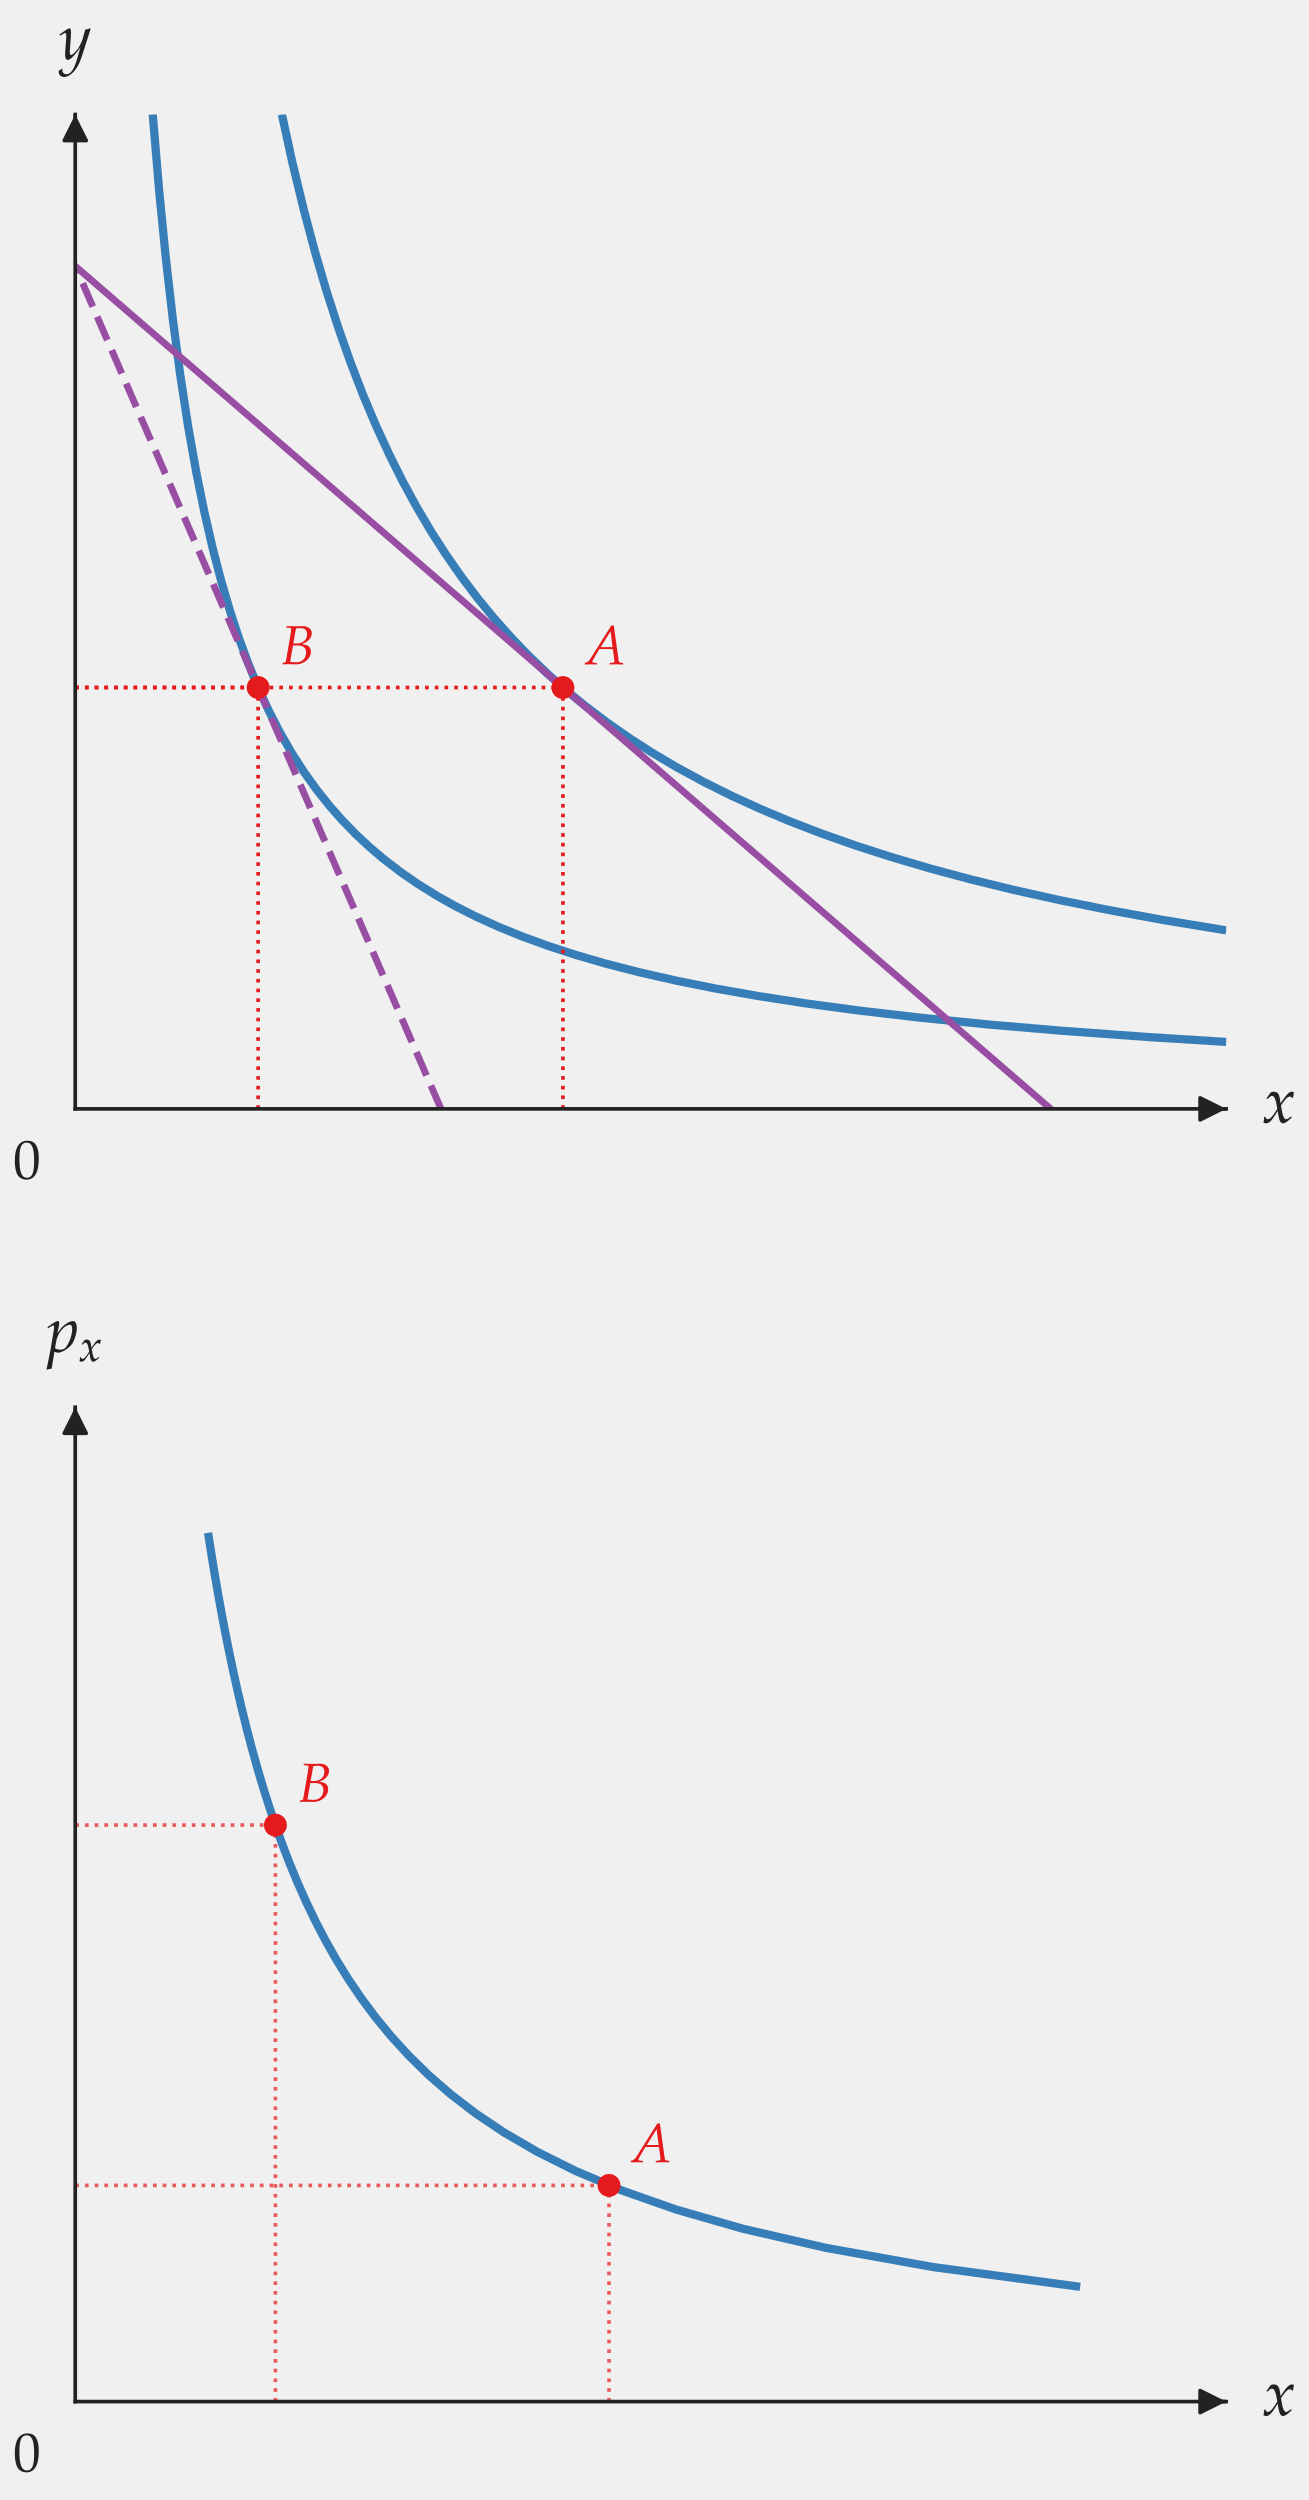
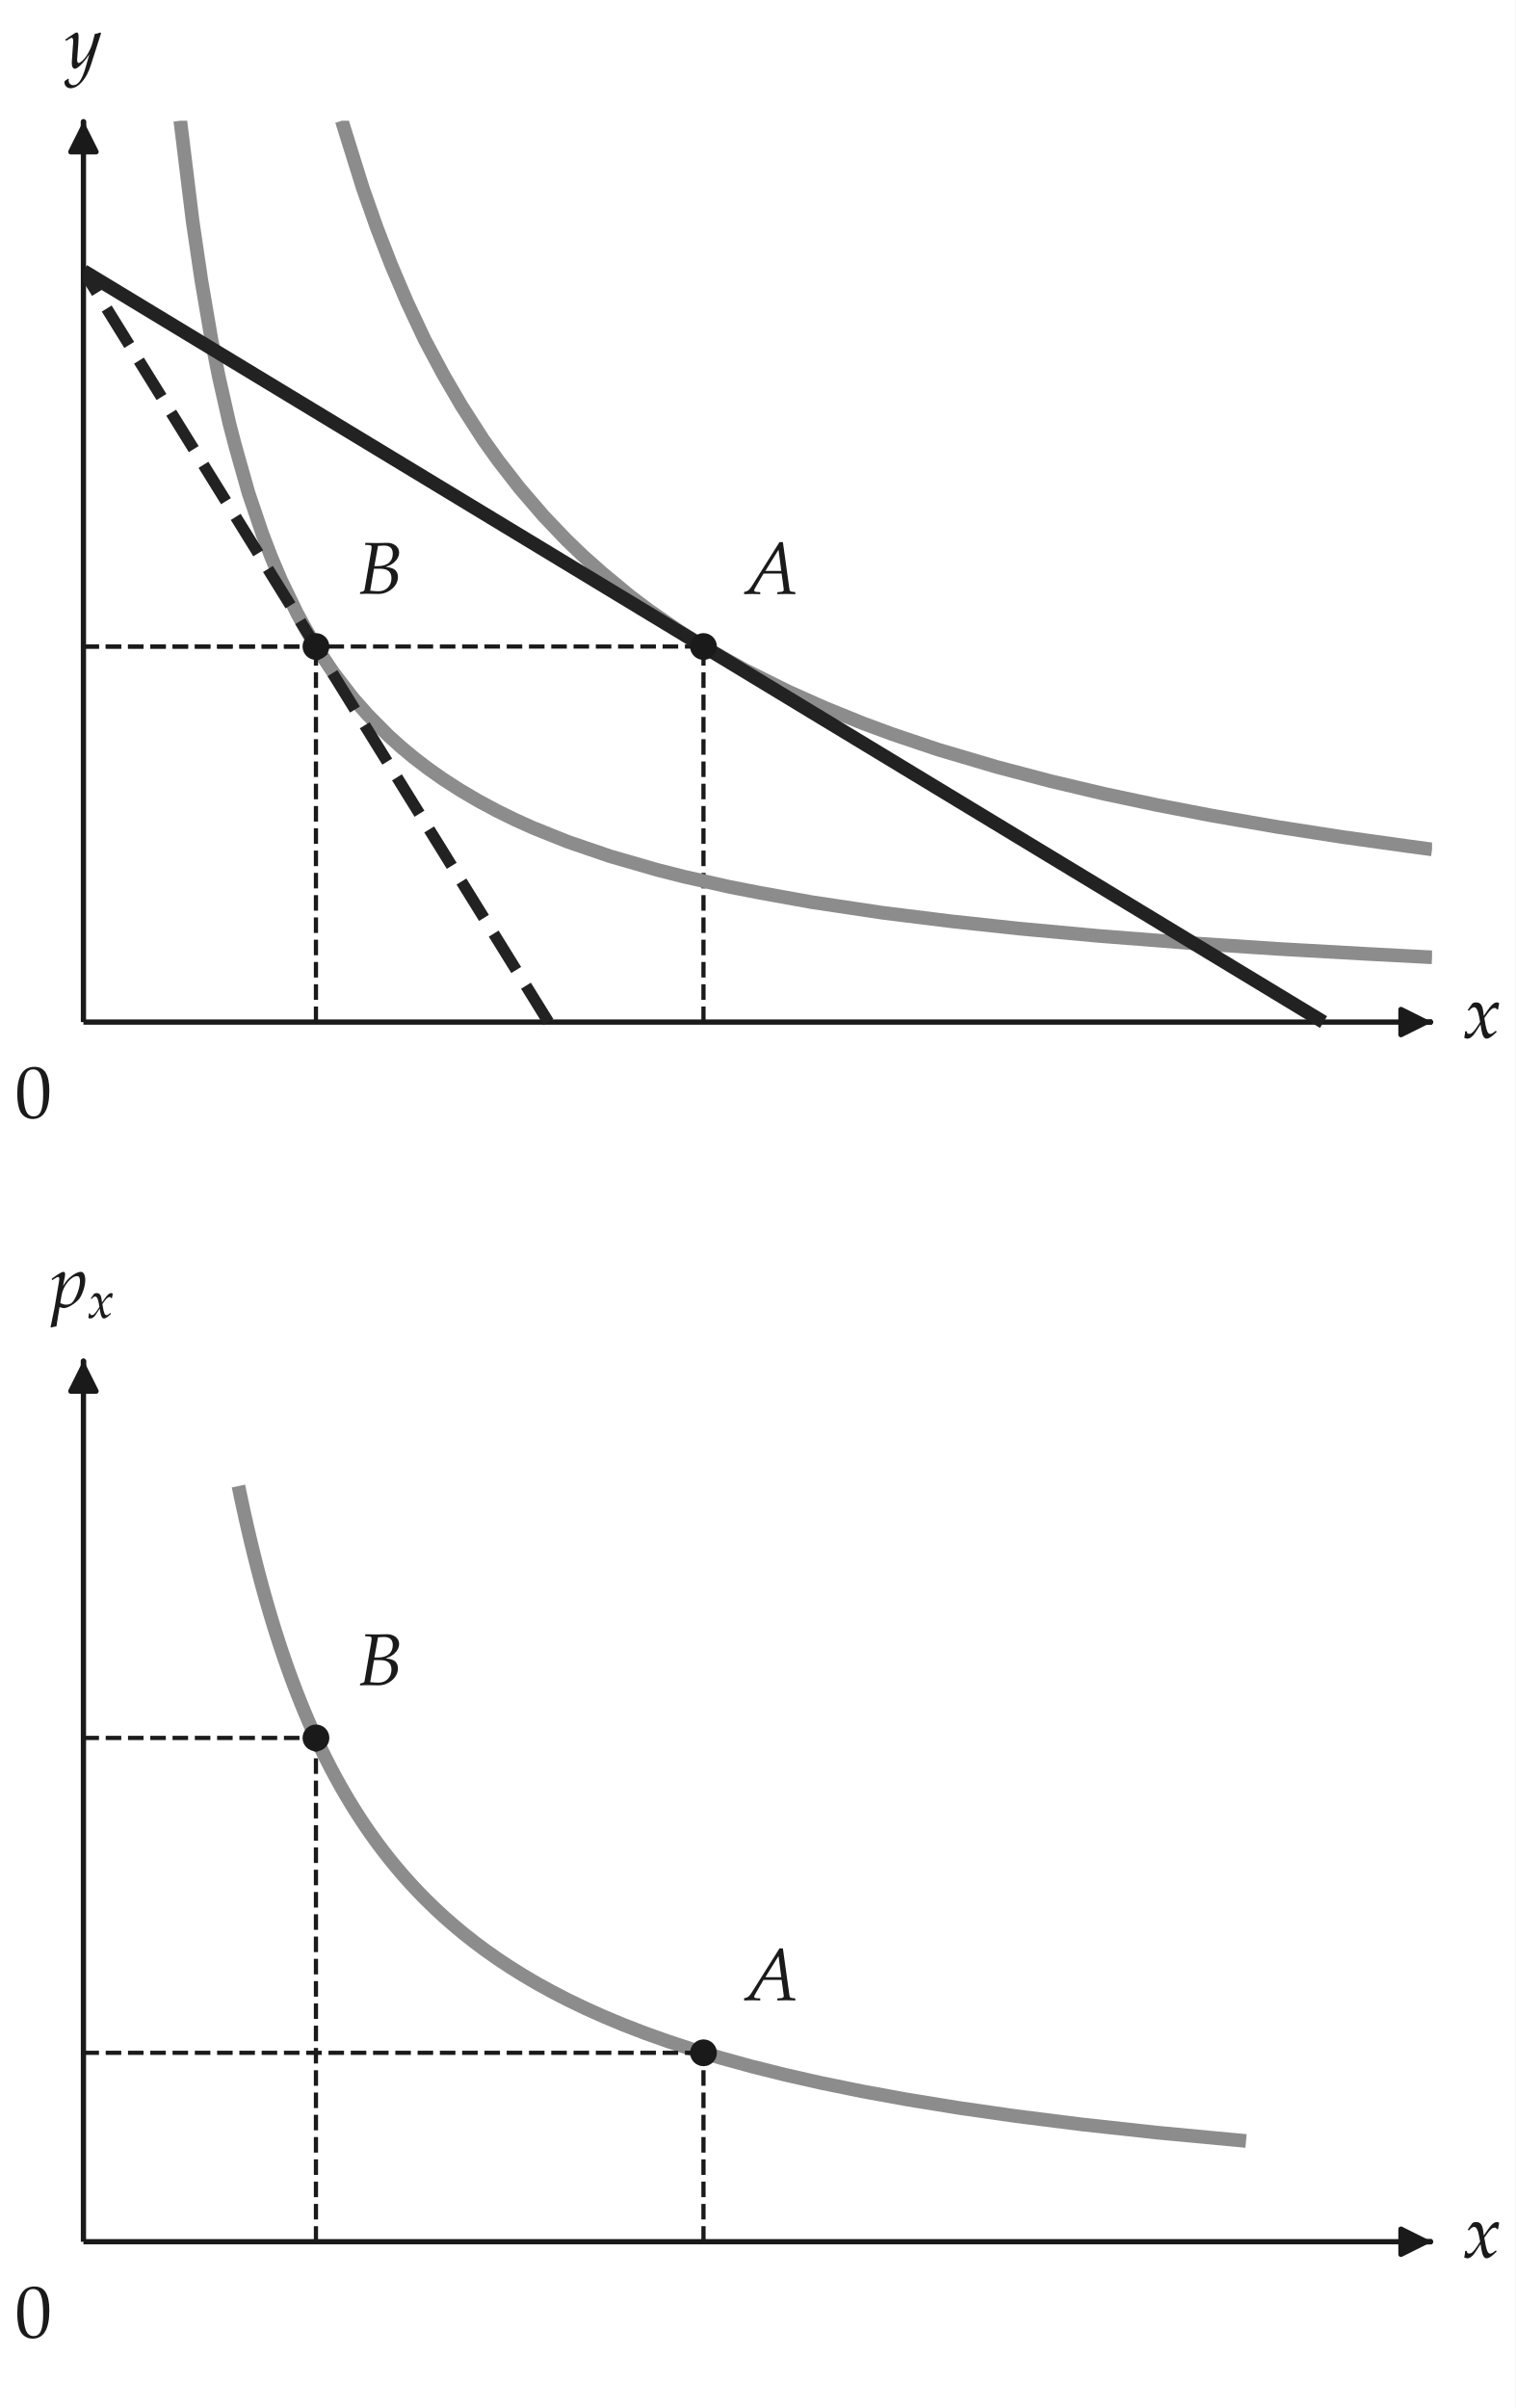
- <svg xmlns="http://www.w3.org/2000/svg" xmlns:xlink="http://www.w3.org/1999/xlink" width="285.393pt" height="545.41pt" viewBox="0 0 285.393 545.41" version="1.1">
+ <svg xmlns="http://www.w3.org/2000/svg" xmlns:xlink="http://www.w3.org/1999/xlink" width="288.44pt" height="458.29pt" viewBox="0 0 288.44 458.29" version="1.1">
  <defs>
    <style type="text/css">*{stroke-linejoin: round; stroke-linecap: butt}</style>
  </defs>
  <g id="figure_1">
    <g id="patch_1">
-       <path d="M 0 545.41  L 285.393 545.41  L 285.393 0  L 0 0  L 0 545.41  z " style="fill: none; opacity: 0" />
+       <path d="M 0 458.29  L 288.44 458.29  L 288.44 0  L 0 0  z " style="fill: #ffffff" />
    </g>
    <g id="axes_1">
+       <g id="axes.x">
+         <path d="M 15.88 194.521  L 272.56 194.521  " style="fill: none; stroke: #1a1a1a; stroke-linejoin: miter" />
+       </g>
      <g id="patch_2">
-         <path d="M 16.413 241.917  L 267.513 241.917  L 267.513 24.978  L 16.413 24.978  L 16.413 241.917  z " style="fill: none; opacity: 0" />
+         <path d="M 272.303 194.521  Q 272.432 194.521 271.442 194.521  " style="fill: none; stroke: #1a1a1a; stroke-linecap: round" />
+         <path d="M 266.642 192.121  L 271.442 194.521  L 266.642 196.921  z " style="fill: #1a1a1a; stroke: #1a1a1a; stroke-linecap: round" />
+       </g>
+       <g id="axes.y">
+         <path d="M 15.88 194.521  L 15.88 22.978  " style="fill: none; stroke: #1a1a1a; stroke-linejoin: miter" />
      </g>
      <g id="patch_3">
-         <path d="M 267.262 241.917  Q 267.387 241.917 266.619 241.917  " style="fill: none; stroke: #222222; stroke-width: 0.8; stroke-linecap: round" />
-         <path d="M 261.819 239.517  L 266.619 241.917  L 261.819 244.317  z " style="fill: #222222; stroke: #222222; stroke-width: 0.8; stroke-linecap: round" />
+         <path d="M 15.88 23.15  Q 15.88 23.064 15.88 24.096  " style="fill: none; stroke: #1a1a1a; stroke-linecap: round" />
+         <path d="M 13.48 28.896  L 15.88 24.096  L 18.28 28.896  z " style="fill: #1a1a1a; stroke: #1a1a1a; stroke-linecap: round" />
      </g>
-       <g id="patch_4">
-         <path d="M 16.413 25.195  Q 16.413 25.086 16.413 25.872  " style="fill: none; stroke: #222222; stroke-width: 0.8; stroke-linecap: round" />
-         <path d="M 14.013 30.672  L 16.413 25.872  L 18.813 30.672  z " style="fill: #222222; stroke: #222222; stroke-width: 0.8; stroke-linecap: round" />
-       </g>
-       <g id="matplotlib.axis_1">
-         <g id="xtick_1">
-           <g id="line2d_1" />
-         </g>
-         <g id="xtick_2">
-           <g id="line2d_2" />
-         </g>
-         <g id="xtick_3">
-           <g id="line2d_3" />
-         </g>
-         <g id="xtick_4">
-           <g id="line2d_4" />
-         </g>
-         <g id="xtick_5">
-           <g id="line2d_5" />
-         </g>
-         <g id="xtick_6">
-           <g id="line2d_6" />
-         </g>
-         <g id="xtick_7">
-           <g id="line2d_7" />
-         </g>
-       </g>
-       <g id="matplotlib.axis_2">
-         <g id="ytick_1">
-           <g id="line2d_8" />
-         </g>
-         <g id="ytick_2">
-           <g id="line2d_9" />
-         </g>
-         <g id="ytick_3">
-           <g id="line2d_10" />
-         </g>
-         <g id="ytick_4">
-           <g id="line2d_11" />
-         </g>
-         <g id="ytick_5">
-           <g id="line2d_12" />
-         </g>
-       </g>
-       <g id="QuadContourSet_1">
-         <path d="M 33.321 24.978  L 34.737 41.762  L 36.124 55.838  L 37.737 69.914  L 39.324 81.825  L 41.049 93.044  L 42.804 102.94  L 44.559 111.603  L 46.429 119.724  L 48.264 126.762  L 50.168 133.259  L 52.125 139.214  L 54.223 144.914  L 56.334 150.042  L 58.614 155.008  L 61.124 159.885  L 63.633 164.245  L 66.336 168.45  L 69.051 172.24  L 71.788 175.683  L 74.464 178.737  L 77.611 181.985  L 80.571 184.75  L 83.707 187.415  L 87.471 190.302  L 91.235 192.898  L 95.463 195.52  L 99.39 197.716  L 103.782 199.937  L 108.8 202.218  L 113.819 204.263  L 119.528 206.348  L 125.738 208.368  L 132.011 210.189  L 139.539 212.129  L 147.452 213.928  L 155.849 215.613  L 165.259 217.276  L 175.924 218.923  L 187.843 220.522  L 201.017 222.049  L 216.072 223.547  L 231.756 224.884  L 250.575 226.253  L 267.513 227.31  L 267.513 227.31  " clip-path="url(#pacd0140e1a)" style="fill: none; stroke: #377eb8; stroke-width: 1.8" />
-         <path d="M 61.498 24.978  L 63.741 35.265  L 66.221 45.551  L 68.67 54.755  L 71.206 63.418  L 73.818 71.539  L 76.491 79.118  L 79.205 86.157  L 81.938 92.653  L 84.962 99.238  L 87.902 105.106  L 90.848 110.52  L 94.046 115.934  L 97.17 120.806  L 100.645 125.803  L 104.237 130.552  L 107.79 134.883  L 111.644 139.214  L 115.293 143.004  L 119.465 147.008  L 123.499 150.584  L 127.62 153.968  L 132.44 157.622  L 137.09 160.87  L 142.129 164.119  L 147.694 167.417  L 153.584 170.615  L 159.613 173.618  L 165.887 176.484  L 172.16 179.12  L 179.06 181.784  L 186.588 184.444  L 194.116 186.879  L 202.899 189.471  L 211.681 191.829  L 221.091 194.132  L 231.128 196.366  L 241.793 198.521  L 253.712 200.701  L 266.258 202.771  L 267.513 202.966  L 267.513 202.966  " clip-path="url(#pacd0140e1a)" style="fill: none; stroke: #377eb8; stroke-width: 1.8" />
-       </g>
-       <g id="line2d_13">
-         <path d="M 229.21 241.917  L 16.413 58.07  " clip-path="url(#pacd0140e1a)" style="fill: none; stroke: #984ea3; stroke-width: 1.5; stroke-linecap: square" />
-       </g>
-       <g id="line2d_14">
-         <path d="M 122.811 241.917  L 122.811 149.994  " clip-path="url(#pacd0140e1a)" style="fill: none; stroke-dasharray: 0.8,1.32; stroke-dashoffset: 0; stroke: #e41a1c; stroke-width: 0.8" />
-       </g>
-       <g id="line2d_15">
-         <path d="M 16.413 149.994  L 122.811 149.994  " clip-path="url(#pacd0140e1a)" style="fill: none; stroke-dasharray: 0.8,1.32; stroke-dashoffset: 0; stroke: #e41a1c; stroke-width: 0.8" />
-       </g>
-       <g id="line2d_16">
-         <path d="M 96.212 241.917  L 16.413 58.07  " clip-path="url(#pacd0140e1a)" style="fill: none; stroke-dasharray: 5.55,2.4; stroke-dashoffset: 0; stroke: #984ea3; stroke-width: 1.5" />
-       </g>
-       <g id="line2d_17">
-         <path d="M 56.312 241.917  L 56.312 149.994  " clip-path="url(#pacd0140e1a)" style="fill: none; stroke-dasharray: 0.8,1.32; stroke-dashoffset: 0; stroke: #e41a1c; stroke-width: 0.8" />
-       </g>
-       <g id="line2d_18">
-         <path d="M 16.413 149.994  L 56.312 149.994  " clip-path="url(#pacd0140e1a)" style="fill: none; stroke-dasharray: 0.8,1.32; stroke-dashoffset: 0; stroke: #e41a1c; stroke-width: 0.8" />
-       </g>
-       <g id="patch_5">
-         <path d="M 16.413 241.917  L 16.413 24.978  " style="fill: none; stroke: #222222; stroke-width: 0.8; stroke-linejoin: miter; stroke-linecap: square" />
-       </g>
-       <g id="patch_6">
-         <path d="M 16.413 241.917  L 267.513 241.917  " style="fill: none; stroke: #222222; stroke-width: 0.8; stroke-linejoin: miter; stroke-linecap: square" />
-       </g>
-       <g id="text_1">
-         <g style="fill: #222222" transform="translate(275.513 245.0321) scale(0.14 -0.14)">
+       <g id="axes.x.label">
+         <g style="fill: #1a1a1a" transform="translate(278.56 197.6363) scale(0.14 -0.14)">
          <defs>
            <path id="TeXGyrePagella-Italic-59" d="M 58 6  C 154 -45 256 -70 333 -70  C 544 -70 794 115 992 416  L 1478 1165  L 1549 723  C 1638 179 1779 -70 2010 -70  C 2150 -70 2355 38 2560 224  L 2874 506  L 2816 627  C 2586 435 2426 339 2323 339  C 2227 339 2144 403 2080 531  C 2022 653 1952 890 1920 1075  L 1805 1722  L 2029 2035  C 2330 2451 2502 2598 2701 2598  C 2803 2598 2880 2547 2912 2451  L 3002 2477  L 3098 3021  C 3021 3066 2963 3085 2906 3085  C 2650 3085 2394 2854 1997 2266  L 1760 1914  L 1722 2221  C 1645 2854 1472 3085 1094 3085  C 928 3085 787 3034 730 2950  L 358 2419  L 467 2355  C 659 2573 787 2662 909 2662  C 1120 2662 1261 2400 1370 1773  L 1440 1376  L 1184 979  C 909 550 691 346 512 346  C 416 346 346 371 333 403  L 262 582  L 134 563  C 134 435 122 352 83 147  C 70 70 64 51 58 6  z " transform="scale(0.015625)" />
          </defs>
          <use xlink:href="#TeXGyrePagella-Italic-59" transform="translate(0 0.796875)" />
        </g>
      </g>
-       <g id="text_2">
-         <g style="fill: #222222" transform="translate(12.913 13.044) scale(0.14 -0.14)">
+       <g id="axes.y.label">
+         <g style="fill: #1a1a1a" transform="translate(12.38 13.044) scale(0.14 -0.14)">
          <defs>
            <path id="TeXGyrePagella-Italic-5a" d="M -51 -1267  C -51 -1542 186 -1766 474 -1766  C 1152 -1766 1856 -973 2234 211  L 3136 3027  L 3066 3085  C 2880 3014 2733 2976 2592 2963  L 2368 2118  C 2291 1818 2067 1350 1856 1037  C 1632 710 1318 429 1178 429  C 1037 429 1050 736 1056 819  L 1152 2061  C 1165 2259 1178 2502 1178 2682  C 1178 2970 1133 3085 1024 3085  C 941 3085 851 3040 544 2829  L 19 2470  L 90 2355  L 410 2547  C 442 2573 525 2624 570 2624  C 736 2624 710 2298 704 2195  L 595 640  L 589 384  C 582 115 704 -70 864 -70  C 1101 -70 1638 474 2118 1197  L 1805 102  C 1478 -1030 1158 -1498 710 -1498  C 486 -1498 314 -1325 314 -1101  C 314 -1069 320 -1018 326 -960  L 262 -934  L -45 -1152  C -51 -1197 -51 -1235 -51 -1267  z " transform="scale(0.015625)" />
          </defs>
          <use xlink:href="#TeXGyrePagella-Italic-5a" transform="translate(0 0.796875)" />
        </g>
      </g>
-       <g id="text_3">
-         <g style="fill: #222222" transform="translate(2.88 257.1373) scale(0.12 -0.12)">
+       <g id="origin">
+         <g style="fill: #1a1a1a" transform="translate(2.88 212.6853) scale(0.14 -0.14)">
          <defs>
            <path id="TeXGyrePagella-Regular-11" d="M 186 2074  C 186 1325 320 678 544 365  C 768 51 1126 -128 1523 -128  C 2490 -128 2976 704 2976 2342  C 2976 3744 2560 4410 1683 4410  C 691 4410 186 3622 186 2074  z M 723 2304  C 723 3654 960 4186 1568 4186  C 2189 4186 2438 3558 2438 2022  C 2438 659 2195 96 1606 96  C 986 96 723 742 723 2304  z " transform="scale(0.015625)" />
          </defs>
-           <use xlink:href="#TeXGyrePagella-Regular-11" transform="translate(0 0.09375)" />
+           <use xlink:href="#TeXGyrePagella-Regular-11" />
        </g>
      </g>
-       <g id="line2d_19">
-         <defs>
-           <path id="meb9520802c" d="M 0 2  C 0.53 2 1.039 1.789 1.414 1.414  C 1.789 1.039 2 0.53 2 0  C 2 -0.53 1.789 -1.039 1.414 -1.414  C 1.039 -1.789 0.53 -2 0 -2  C -0.53 -2 -1.039 -1.789 -1.414 -1.414  C -1.789 -1.039 -2 -0.53 -2 0  C -2 0.53 -1.789 1.039 -1.414 1.414  C -1.039 1.789 -0.53 2 0 2  z " style="stroke: #e41a1c" />
-         </defs>
-         <g>
-           <use xlink:href="#meb9520802c" x="122.811" y="149.994" style="fill: #e41a1c; stroke: #e41a1c" />
-         </g>
+       <g id="u.A.1">
+         <path d="M 65.055 22.978  L 69.053 35.791  L 71.718 43.357  L 74.437 50.373  L 77.453 57.45  L 80.834 64.654  L 84.414 71.358  L 87.823 77.204  L 92.003 83.707  L 94.838 87.672  L 98.846 92.837  L 103.49 98.233  L 107.78 102.731  L 110.964 105.796  L 114.665 109.082  L 119.865 113.393  L 123.405 116.066  L 129.185 120.066  L 135.389 123.934  L 141.72 127.483  L 150.125 131.654  L 156.929 134.688  L 164.163 137.623  L 169.878 139.737  L 178.609 142.68  L 189.722 145.964  L 199.929 148.659  L 210.151 151.075  L 220.258 153.221  L 230.698 155.226  L 242.936 157.348  L 255.552 159.307  L 267.757 161.01  L 272.56 161.658  L 272.56 161.658  " clip-path="url(#pe93eaafa22)" style="fill: none; stroke: #8c8c8c; stroke-width: 2.6; stroke-linejoin: miter" />
      </g>
-       <g id="line2d_20">
-         <g>
-           <use xlink:href="#meb9520802c" x="56.312" y="149.994" style="fill: #e41a1c; stroke: #e41a1c" />
-         </g>
+       <g id="A.h">
+         <path d="M 15.88 123.045  L 133.894 123.045  " clip-path="url(#pe93eaafa22)" style="fill: none; stroke-dasharray: 2.96,1.28; stroke-dashoffset: 0; stroke: #1a1a1a; stroke-width: 0.8; stroke-linejoin: miter" />
      </g>
-       <g id="text_4">
-         <g style="fill: #e41a1c" transform="translate(127.8113 144.9938) scale(0.12 -0.12)">
+       <g id="A.v">
+         <path d="M 133.894 194.521  L 133.894 123.045  " clip-path="url(#pe93eaafa22)" style="fill: none; stroke-dasharray: 2.96,1.28; stroke-dashoffset: 0; stroke: #1a1a1a; stroke-width: 0.8; stroke-linejoin: miter" />
+       </g>
+       <g id="A.label">
+         <g style="fill: #1a1a1a" transform="translate(141.8938 113.1109) scale(0.14 -0.14)">
          <defs>
            <path id="TeXGyrePagella-Italic-22" d="M -122 -19  C 115 -6 358 0 595 0  C 826 0 1056 -6 1280 -19  L 1280 160  L 947 179  C 838 186 749 243 749 301  C 749 352 787 435 915 653  L 1568 1773  L 3142 1773  L 3315 493  C 3322 435 3328 384 3328 352  C 3328 250 3232 192 3053 179  L 2771 160  L 2771 -19  C 3034 -6 3290 0 3552 0  C 3814 0 4077 -6 4333 -19  L 4333 160  L 4166 179  C 3866 211 3846 224 3808 512  L 3251 4512  L 2957 4512  L 570 717  C 346 358 224 256 6 205  L -122 173  L -122 -19  z M 1728 2003  L 2874 3846  L 3110 2003  L 1728 2003  z " transform="scale(0.015625)" />
          </defs>
          <use xlink:href="#TeXGyrePagella-Italic-22" transform="translate(0 0.5)" />
        </g>
      </g>
-       <g id="text_5">
-         <g style="fill: #e41a1c" transform="translate(61.31236 144.9938) scale(0.12 -0.12)">
+       <g id="u.B.1">
+         <path d="M 34.32 22.978  L 36.652 42.018  L 38.307 53.269  L 40.223 64.513  L 41.619 71.583  L 43.647 80.551  L 44.801 84.978  L 47.29 93.797  L 49.959 101.663  L 51.653 106.086  L 53.559 110.567  L 56.551 116.731  L 58.262 119.881  L 60.297 123.286  L 63.357 127.883  L 67.192 132.868  L 69.917 135.966  L 73.998 140.082  L 76.376 142.22  L 78.791 144.224  L 81.299 146.146  L 84.287 148.259  L 87.55 150.363  L 91.018 152.406  L 94.619 154.338  L 98.02 156.005  L 101.467 157.56  L 108.082 160.209  L 116.095 162.954  L 125.099 165.553  L 130.2 166.849  L 138.904 168.801  L 144.544 169.9  L 154.587 171.712  L 167.953 173.712  L 181.114 175.345  L 194.045 176.735  L 208.988 178.113  L 227.036 179.523  L 243.282 180.592  L 259.7 181.519  L 272.56 182.195  L 272.56 182.195  " clip-path="url(#pe93eaafa22)" style="fill: none; stroke: #8c8c8c; stroke-width: 2.6; stroke-linejoin: miter" />
+       </g>
+       <g id="B.h">
+         <path d="M 15.88 123.045  L 60.135 123.045  " clip-path="url(#pe93eaafa22)" style="fill: none; stroke-dasharray: 2.96,1.28; stroke-dashoffset: 0; stroke: #1a1a1a; stroke-width: 0.8; stroke-linejoin: miter" />
+       </g>
+       <g id="B.v">
+         <path d="M 60.135 194.521  L 60.135 123.045  " clip-path="url(#pe93eaafa22)" style="fill: none; stroke-dasharray: 2.96,1.28; stroke-dashoffset: 0; stroke: #1a1a1a; stroke-width: 0.8; stroke-linejoin: miter" />
+       </g>
+       <g id="B.label">
+         <g style="fill: #1a1a1a" transform="translate(68.13517 113.1109) scale(0.14 -0.14)">
          <defs>
            <path id="TeXGyrePagella-Italic-23" d="M 166 -19  C 358 -6 557 0 749 0  C 1094 0 1434 -19 1779 -19  C 2086 -19 2387 51 2688 230  C 3194 531 3475 966 3475 1453  C 3475 1728 3386 1939 3213 2080  C 3046 2214 2854 2272 2413 2336  C 2778 2464 2931 2547 3136 2720  C 3424 2976 3578 3270 3578 3597  C 3578 4122 3059 4429 2566 4429  C 2246 4429 1926 4410 1606 4410  C 1280 4410 960 4416 640 4429  L 621 4250  L 960 4237  C 1114 4230 1184 4179 1184 4064  C 1184 3974 1158 3770 1126 3578  L 570 352  C 550 237 467 192 198 147  L 166 -19  z M 1062 262  L 1389 2176  L 1933 2176  C 2592 2176 2912 1907 2912 1350  C 2912 691 2445 218 1805 218  C 1677 218 1491 224 1280 243  C 1242 250 1165 256 1062 262  z M 1427 2406  L 1741 4160  C 1914 4160 2080 4192 2253 4192  C 2771 4192 3027 3962 3027 3482  C 3027 2810 2554 2406 1760 2406  L 1427 2406  z " transform="scale(0.015625)" />
          </defs>
          <use xlink:href="#TeXGyrePagella-Italic-23" transform="translate(0 0.796875)" />
        </g>
      </g>
+       <g id="ba">
+         <path d="M 251.908 194.521  L 15.88 51.569  " clip-path="url(#pe93eaafa22)" style="fill: none; stroke: #222222; stroke-width: 2.6; stroke-linejoin: miter" />
+       </g>
+       <g id="bb">
+         <path d="M 104.39 194.521  L 15.88 51.569  " clip-path="url(#pe93eaafa22)" style="fill: none; stroke-dasharray: 8.14,3.52; stroke-dashoffset: 0; stroke: #222222; stroke-width: 2.2; stroke-linejoin: miter" />
+       </g>
+       <g id="A.dot">
+         <defs>
+           <path id="md19c44da7f" d="M 0 2.55  C 0.676 2.55 1.325 2.281 1.803 1.803  C 2.281 1.325 2.55 0.676 2.55 0  C 2.55 -0.676 2.281 -1.325 1.803 -1.803  C 1.325 -2.281 0.676 -2.55 0 -2.55  C -0.676 -2.55 -1.325 -2.281 -1.803 -1.803  C -2.281 -1.325 -2.55 -0.676 -2.55 0  C -2.55 0.676 -2.281 1.325 -1.803 1.803  C -1.325 2.281 -0.676 2.55 0 2.55  z " />
+         </defs>
+         <g>
+           <use xlink:href="#md19c44da7f" x="133.894" y="123.045" style="fill: #1a1a1a" />
+         </g>
+       </g>
+       <g id="B.dot">
+         <g>
+           <use xlink:href="#md19c44da7f" x="60.135" y="123.045" style="fill: #1a1a1a" />
+         </g>
+       </g>
    </g>
    <g id="axes_2">
-       <g id="patch_7">
-         <path d="M 16.413 523.938  L 267.513 523.938  L 267.513 306.999  L 16.413 306.999  L 16.413 523.938  z " style="fill: none; opacity: 0" />
+       <g id="axes.x">
+         <path d="M 15.88 426.645  L 272.56 426.645  " style="fill: none; stroke: #1a1a1a; stroke-linejoin: miter" />
      </g>
-       <g id="patch_8">
-         <path d="M 267.262 523.938  Q 267.387 523.938 266.619 523.938  " style="fill: none; stroke: #222222; stroke-width: 0.8; stroke-linecap: round" />
-         <path d="M 261.819 521.538  L 266.619 523.938  L 261.819 526.338  z " style="fill: #222222; stroke: #222222; stroke-width: 0.8; stroke-linecap: round" />
+       <g id="patch_4">
+         <path d="M 272.303 426.645  Q 272.432 426.645 271.442 426.645  " style="fill: none; stroke: #1a1a1a; stroke-linecap: round" />
+         <path d="M 266.642 424.245  L 271.442 426.645  L 266.642 429.045  z " style="fill: #1a1a1a; stroke: #1a1a1a; stroke-linecap: round" />
      </g>
-       <g id="patch_9">
-         <path d="M 16.413 307.216  Q 16.413 307.107 16.413 307.893  " style="fill: none; stroke: #222222; stroke-width: 0.8; stroke-linecap: round" />
-         <path d="M 14.013 312.693  L 16.413 307.893  L 18.813 312.693  z " style="fill: #222222; stroke: #222222; stroke-width: 0.8; stroke-linecap: round" />
+       <g id="axes.y">
+         <path d="M 15.88 426.645  L 15.88 258.85  " style="fill: none; stroke: #1a1a1a; stroke-linejoin: miter" />
      </g>
-       <g id="matplotlib.axis_3">
-         <g id="xtick_8">
-           <g id="line2d_21" />
-         </g>
-         <g id="xtick_9">
-           <g id="line2d_22" />
-         </g>
-         <g id="xtick_10">
-           <g id="line2d_23" />
-         </g>
-         <g id="xtick_11">
-           <g id="line2d_24" />
-         </g>
-         <g id="xtick_12">
-           <g id="line2d_25" />
-         </g>
-         <g id="xtick_13">
-           <g id="line2d_26" />
-         </g>
+       <g id="patch_5">
+         <path d="M 15.88 259.018  Q 15.88 258.934 15.88 259.968  " style="fill: none; stroke: #1a1a1a; stroke-linecap: round" />
+         <path d="M 13.48 264.768  L 15.88 259.968  L 18.28 264.768  z " style="fill: #1a1a1a; stroke: #1a1a1a; stroke-linecap: round" />
      </g>
-       <g id="matplotlib.axis_4">
-         <g id="ytick_6">
-           <g id="line2d_27" />
-         </g>
-         <g id="ytick_7">
-           <g id="line2d_28" />
-         </g>
-         <g id="ytick_8">
-           <g id="line2d_29" />
-         </g>
-         <g id="ytick_9">
-           <g id="line2d_30" />
-         </g>
-         <g id="ytick_10">
-           <g id="line2d_31" />
-         </g>
-         <g id="ytick_11">
-           <g id="line2d_32" />
-         </g>
-         <g id="ytick_12">
-           <g id="line2d_33" />
-         </g>
-       </g>
-       <g id="line2d_34">
-         <path d="M 132.865 523.938  L 132.865 476.777  " clip-path="url(#pd07e766bfd)" style="fill: none; stroke-dasharray: 0.8,1.32; stroke-dashoffset: 0; stroke: #e41a1c; stroke-opacity: 0.7; stroke-width: 0.8" />
-       </g>
-       <g id="line2d_35">
-         <path d="M 16.413 476.777  L 132.865 476.777  " clip-path="url(#pd07e766bfd)" style="fill: none; stroke-dasharray: 0.8,1.32; stroke-dashoffset: 0; stroke: #e41a1c; stroke-opacity: 0.7; stroke-width: 0.8" />
-       </g>
-       <g id="line2d_36">
-         <path d="M 60.083 523.938  L 60.083 398.176  " clip-path="url(#pd07e766bfd)" style="fill: none; stroke-dasharray: 0.8,1.32; stroke-dashoffset: 0; stroke: #e41a1c; stroke-opacity: 0.7; stroke-width: 0.8" />
-       </g>
-       <g id="line2d_37">
-         <path d="M 16.413 398.176  L 60.083 398.176  " clip-path="url(#pd07e766bfd)" style="fill: none; stroke-dasharray: 0.8,1.32; stroke-dashoffset: 0; stroke: #e41a1c; stroke-opacity: 0.7; stroke-width: 0.8" />
-       </g>
-       <g id="line2d_38">
-         <path d="M 234.761 498.786  L 203.568 494.594  L 180.174 490.402  L 161.978 486.209  L 147.422 482.017  L 135.512 477.825  L 125.587 473.633  L 117.189 469.441  L 109.991 465.249  L 103.752 461.057  L 98.293 456.865  L 93.477 452.673  L 89.196 448.481  L 85.365 444.289  L 81.917 440.097  L 78.798 435.905  L 75.962 431.713  L 73.373 427.521  L 71 423.329  L 68.816 419.136  L 66.801 414.944  L 64.935 410.752  L 63.202 406.56  L 61.588 402.368  L 60.083 398.176  L 58.674 393.984  L 57.353 389.792  L 56.113 385.6  L 54.945 381.408  L 53.844 377.216  L 52.804 373.024  L 51.821 368.832  L 50.889 364.64  L 50.005 360.448  L 49.165 356.256  L 48.366 352.064  L 47.606 347.871  L 46.88 343.679  L 46.188 339.487  L 45.526 335.295  " clip-path="url(#pd07e766bfd)" style="fill: none; stroke: #377eb8; stroke-width: 1.8; stroke-linecap: square" />
-       </g>
-       <g id="patch_10">
-         <path d="M 16.413 523.938  L 16.413 306.999  " style="fill: none; stroke: #222222; stroke-width: 0.8; stroke-linejoin: miter; stroke-linecap: square" />
-       </g>
-       <g id="patch_11">
-         <path d="M 16.413 523.938  L 267.513 523.938  " style="fill: none; stroke: #222222; stroke-width: 0.8; stroke-linejoin: miter; stroke-linecap: square" />
-       </g>
-       <g id="text_6">
-         <g style="fill: #222222" transform="translate(275.513 527.053) scale(0.14 -0.14)">
+       <g id="axes.x.label">
+         <g style="fill: #1a1a1a" transform="translate(278.56 429.7601) scale(0.14 -0.14)">
          <use xlink:href="#TeXGyrePagella-Italic-59" transform="translate(0 0.796875)" />
        </g>
      </g>
-       <g id="text_7">
-         <g style="fill: #222222" transform="translate(10.253 295.0649) scale(0.14 -0.14)">
+       <g id="axes.y.label">
+         <g style="fill: #1a1a1a" transform="translate(9.72 248.916) scale(0.14 -0.14)">
          <defs>
            <path id="TeXGyrePagella-Italic-51" d="M -45 -1728  L 0 -1766  C 134 -1722 262 -1690 467 -1658  L 736 19  L 794 0  C 960 -58 1056 -70 1126 -70  C 1485 -70 2221 397 2496 800  C 2758 1190 2976 1894 2976 2374  C 2976 2803 2829 3085 2598 3085  C 2330 3085 1997 2912 1658 2618  C 1402 2387 1267 2227 1037 1850  L 1190 2611  C 1210 2720 1222 2816 1222 2893  C 1222 3014 1171 3085 1082 3085  C 947 3085 704 2950 230 2611  L 51 2483  L 96 2355  L 301 2490  C 480 2605 550 2637 608 2637  C 672 2637 717 2579 717 2490  C 717 2438 704 2310 691 2246  L 320 51  L 6 -1491  L -45 -1728  z M 800 378  L 915 1056  C 1056 1875 1741 2714 2272 2714  C 2438 2714 2515 2573 2515 2278  C 2515 1760 2259 998 1920 512  C 1792 326 1587 230 1325 230  C 1126 230 966 275 800 378  z " transform="scale(0.015625)" />
          </defs>
          <use xlink:href="#TeXGyrePagella-Italic-51" transform="translate(0 0.796875)" />
          <use xlink:href="#TeXGyrePagella-Italic-59" transform="translate(49.99995 -13.66406) scale(0.7)" />
        </g>
      </g>
-       <g id="text_8">
-         <g style="fill: #222222" transform="translate(2.88 539.1582) scale(0.12 -0.12)">
-           <use xlink:href="#TeXGyrePagella-Regular-11" transform="translate(0 0.09375)" />
+       <g id="origin">
+         <g style="fill: #1a1a1a" transform="translate(2.88 444.8091) scale(0.14 -0.14)">
+           <use xlink:href="#TeXGyrePagella-Regular-11" />
        </g>
      </g>
-       <g id="line2d_39">
-         <g>
-           <use xlink:href="#meb9520802c" x="132.865" y="476.777" style="fill: #e41a1c; stroke: #e41a1c" />
-         </g>
+       <g id="demand">
+         <path d="M 237.156 407.469  L 220.334 405.891  L 205.889 404.313  L 193.35 402.735  L 182.364 401.157  L 172.658 399.579  L 164.022 398.002  L 156.288 396.424  L 149.321 394.846  L 143.013 393.268  L 137.274 391.69  L 132.031 390.113  L 127.223 388.535  L 122.796 386.957  L 118.708 385.379  L 114.921 383.801  L 111.403 382.223  L 108.127 380.646  L 105.068 379.068  L 102.205 377.49  L 99.52 375.912  L 96.997 374.334  L 94.622 372.756  L 92.382 371.179  L 90.266 369.601  L 88.264 368.023  L 86.367 366.445  L 84.567 364.867  L 82.856 363.29  L 81.229 361.712  L 79.679 360.134  L 78.2 358.556  L 76.789 356.978  L 75.44 355.4  L 74.149 353.823  L 72.914 352.245  L 71.729 350.667  L 70.593 349.089  L 69.502 347.511  L 68.454 345.934  L 67.446 344.356  L 66.476 342.778  L 65.541 341.2  L 64.641 339.622  L 63.773 338.044  L 62.935 336.467  L 62.125 334.889  L 61.344 333.311  L 60.588 331.733  L 59.857 330.155  L 59.149 328.578  L 58.464 327  L 57.8 325.422  L 57.157 323.844  L 56.533 322.266  L 55.928 320.688  L 55.34 319.111  L 54.769 317.533  L 54.215 315.955  L 53.676 314.377  L 53.152 312.799  L 52.643 311.221  L 52.147 309.644  L 51.665 308.066  L 51.195 306.488  L 50.737 304.91  L 50.291 303.332  L 49.856 301.755  L 49.432 300.177  L 49.019 298.599  L 48.616 297.021  L 48.222 295.443  L 47.838 293.865  L 47.462 292.288  L 47.096 290.71  L 46.738 289.132  L 46.387 287.554  L 46.045 285.976  L 45.711 284.399  L 45.383 282.821  " clip-path="url(#p7b1ddd07b6)" style="fill: none; stroke: #8c8c8c; stroke-width: 2.6; stroke-linejoin: miter" />
      </g>
-       <g id="line2d_40">
-         <g>
-           <use xlink:href="#meb9520802c" x="60.083" y="398.176" style="fill: #e41a1c; stroke: #e41a1c" />
-         </g>
+       <g id="A.h">
+         <path d="M 15.88 390.689  L 133.894 390.689  " clip-path="url(#p7b1ddd07b6)" style="fill: none; stroke-dasharray: 2.96,1.28; stroke-dashoffset: 0; stroke: #1a1a1a; stroke-width: 0.8; stroke-linejoin: miter" />
      </g>
-       <g id="text_9">
-         <g style="fill: #e41a1c" transform="translate(137.8652 471.7773) scale(0.12 -0.12)">
+       <g id="A.v">
+         <path d="M 133.894 426.645  L 133.894 390.689  " clip-path="url(#p7b1ddd07b6)" style="fill: none; stroke-dasharray: 2.96,1.28; stroke-dashoffset: 0; stroke: #1a1a1a; stroke-width: 0.8; stroke-linejoin: miter" />
+       </g>
+       <g id="A.label">
+         <g style="fill: #1a1a1a" transform="translate(141.8938 380.755) scale(0.14 -0.14)">
          <use xlink:href="#TeXGyrePagella-Italic-22" transform="translate(0 0.5)" />
        </g>
      </g>
-       <g id="text_10">
-         <g style="fill: #e41a1c" transform="translate(65.08257 393.1762) scale(0.12 -0.12)">
+       <g id="B.h">
+         <path d="M 15.88 330.762  L 60.135 330.762  " clip-path="url(#p7b1ddd07b6)" style="fill: none; stroke-dasharray: 2.96,1.28; stroke-dashoffset: 0; stroke: #1a1a1a; stroke-width: 0.8; stroke-linejoin: miter" />
+       </g>
+       <g id="B.v">
+         <path d="M 60.135 426.645  L 60.135 330.762  " clip-path="url(#p7b1ddd07b6)" style="fill: none; stroke-dasharray: 2.96,1.28; stroke-dashoffset: 0; stroke: #1a1a1a; stroke-width: 0.8; stroke-linejoin: miter" />
+       </g>
+       <g id="B.label">
+         <g style="fill: #1a1a1a" transform="translate(68.13517 320.8282) scale(0.14 -0.14)">
          <use xlink:href="#TeXGyrePagella-Italic-23" transform="translate(0 0.796875)" />
+         </g>
+       </g>
+       <g id="A.dot">
+         <g>
+           <use xlink:href="#md19c44da7f" x="133.894" y="390.689" style="fill: #1a1a1a" />
+         </g>
+       </g>
+       <g id="B.dot">
+         <g>
+           <use xlink:href="#md19c44da7f" x="60.135" y="330.762" style="fill: #1a1a1a" />
        </g>
      </g>
    </g>
  </g>
  <defs>
-     <clipPath id="pacd0140e1a">
-       <rect x="16.413" y="24.978" width="251.1" height="216.939" />
+     <clipPath id="pe93eaafa22">
+       <rect x="15.88" y="22.978" width="256.68" height="196.56" />
    </clipPath>
-     <clipPath id="pd07e766bfd">
-       <rect x="16.413" y="306.999" width="251.1" height="216.939" />
+     <clipPath id="p7b1ddd07b6">
+       <rect x="15.88" y="258.85" width="256.68" height="196.56" />
    </clipPath>
  </defs>
</svg>
